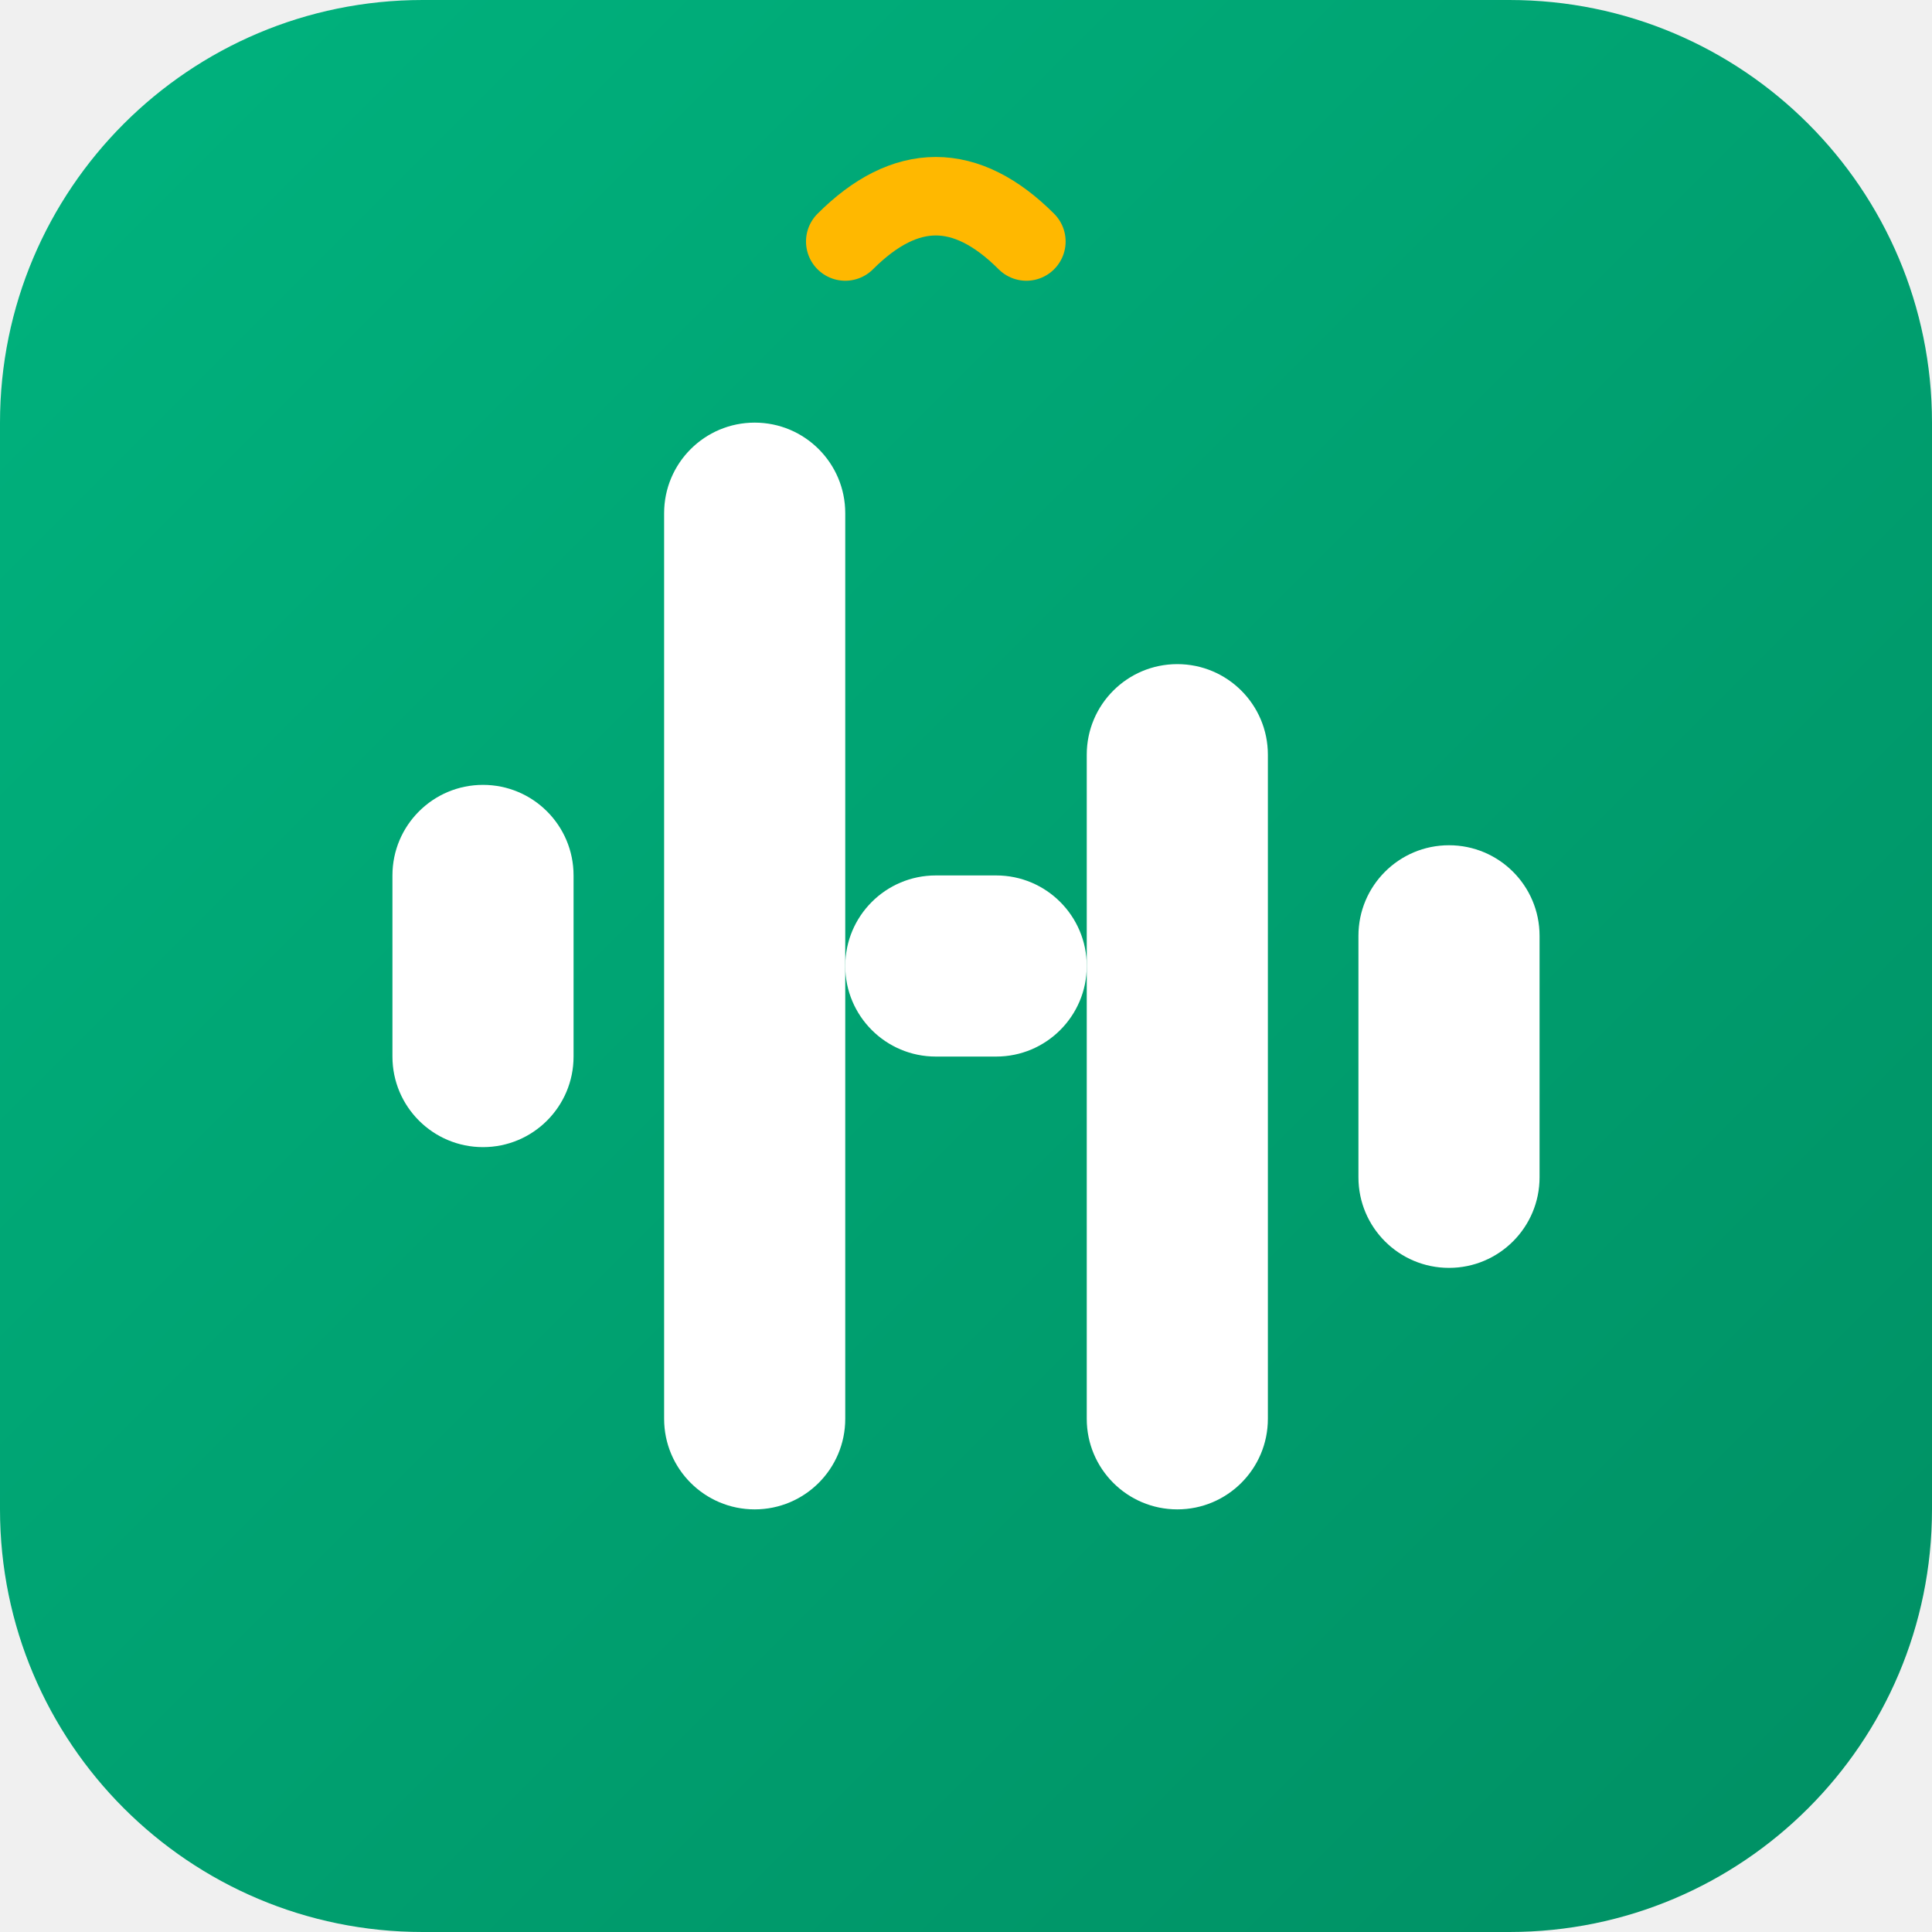
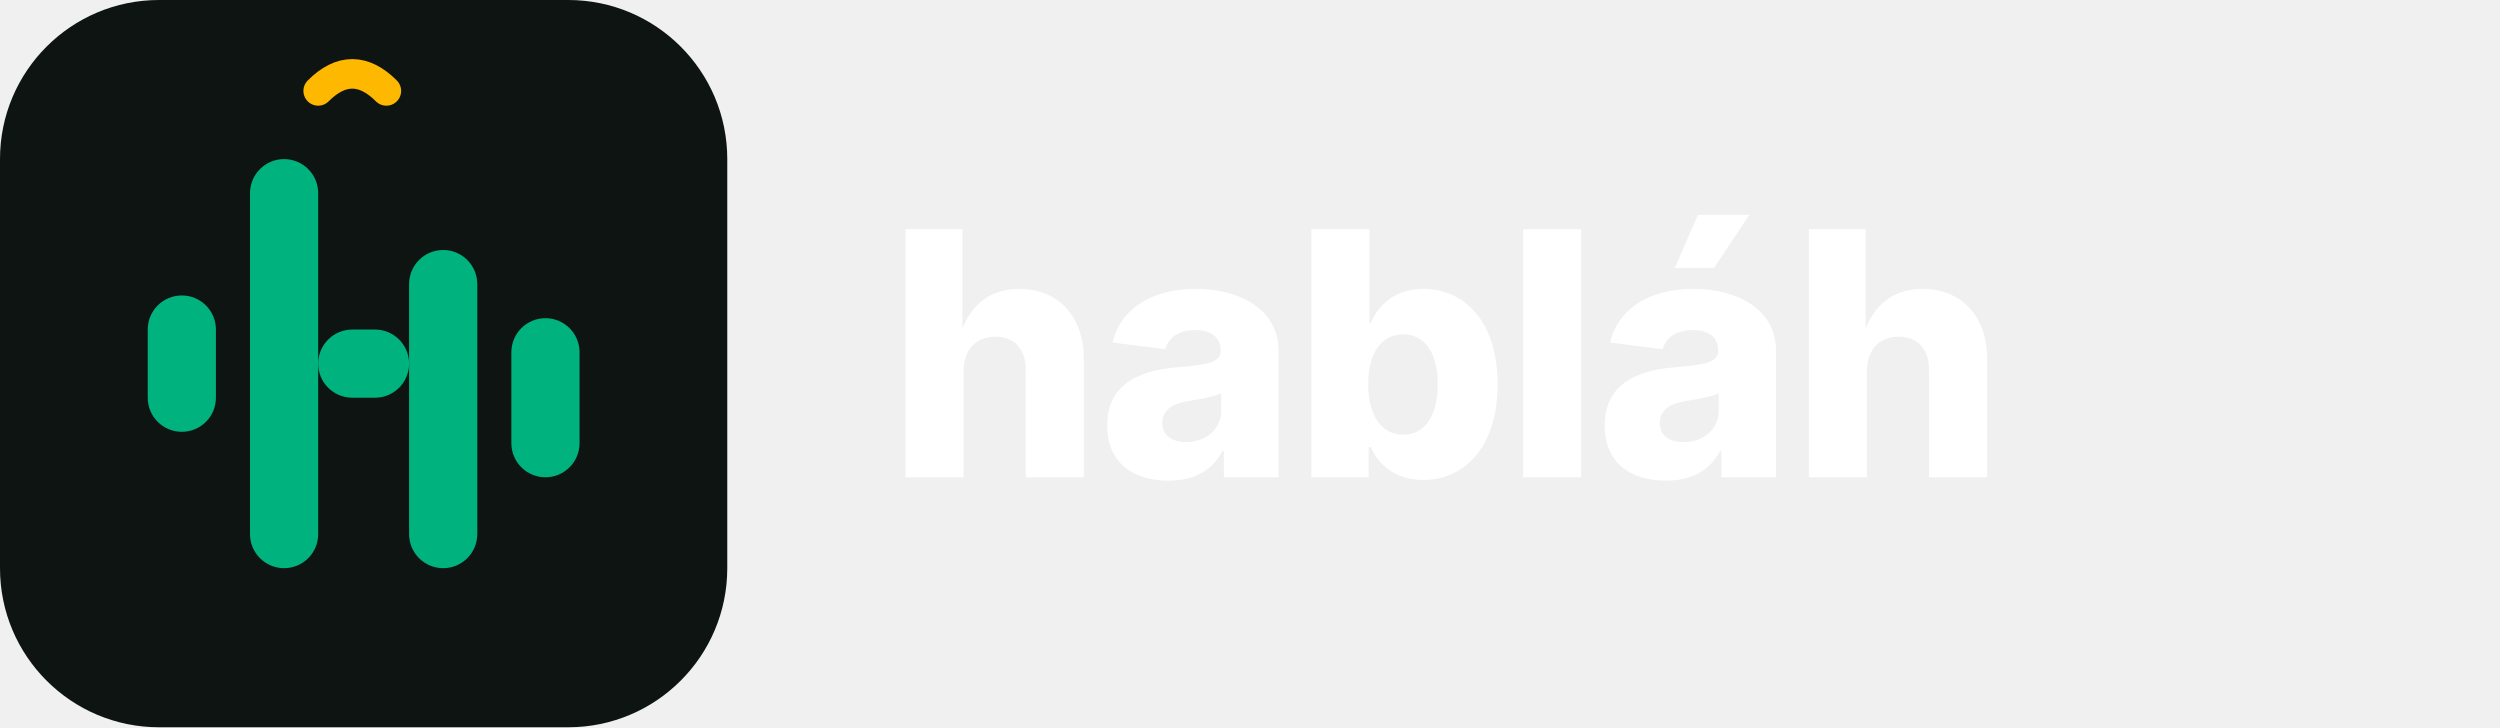
- <svg xmlns="http://www.w3.org/2000/svg" viewBox="0 0 64 64">
-   <defs>
-     <linearGradient id="fg" x1="0" y1="0" x2="1" y2="1">
-       <stop offset="0%" stop-color="#00B37E" />
-       <stop offset="100%" stop-color="#008F63" />
-     </linearGradient>
-   </defs>
-   <rect width="64" height="64" rx="14" fill="url(#fg)" />
-   <g fill="#FFFFFF">
+ <svg xmlns="http://www.w3.org/2000/svg" viewBox="0 0 220 64" role="img" aria-label="habláh">
+   <rect width="64" height="64" rx="14" fill="#0D1412" />
+   <g fill="#00B37E">
    <rect x="13" y="26" width="6" height="12" rx="3" />
    <rect x="22" y="14" width="6" height="36" rx="3" />
    <rect x="28" y="29" width="8" height="6" rx="3" />
    <rect x="36" y="22" width="6" height="28" rx="3" />
    <rect x="45" y="28" width="6" height="14" rx="3" />
  </g>
  <path d="M 28 8 Q 31 5 34 8" stroke="#FFB800" stroke-width="2.6" fill="none" stroke-linecap="round" />
+   <text x="78" y="42" font-family="Sora, Inter, -apple-system, system-ui, sans-serif" font-weight="800" font-size="30" letter-spacing="-0.5" fill="#FFFFFF">habláh</text>
</svg>
